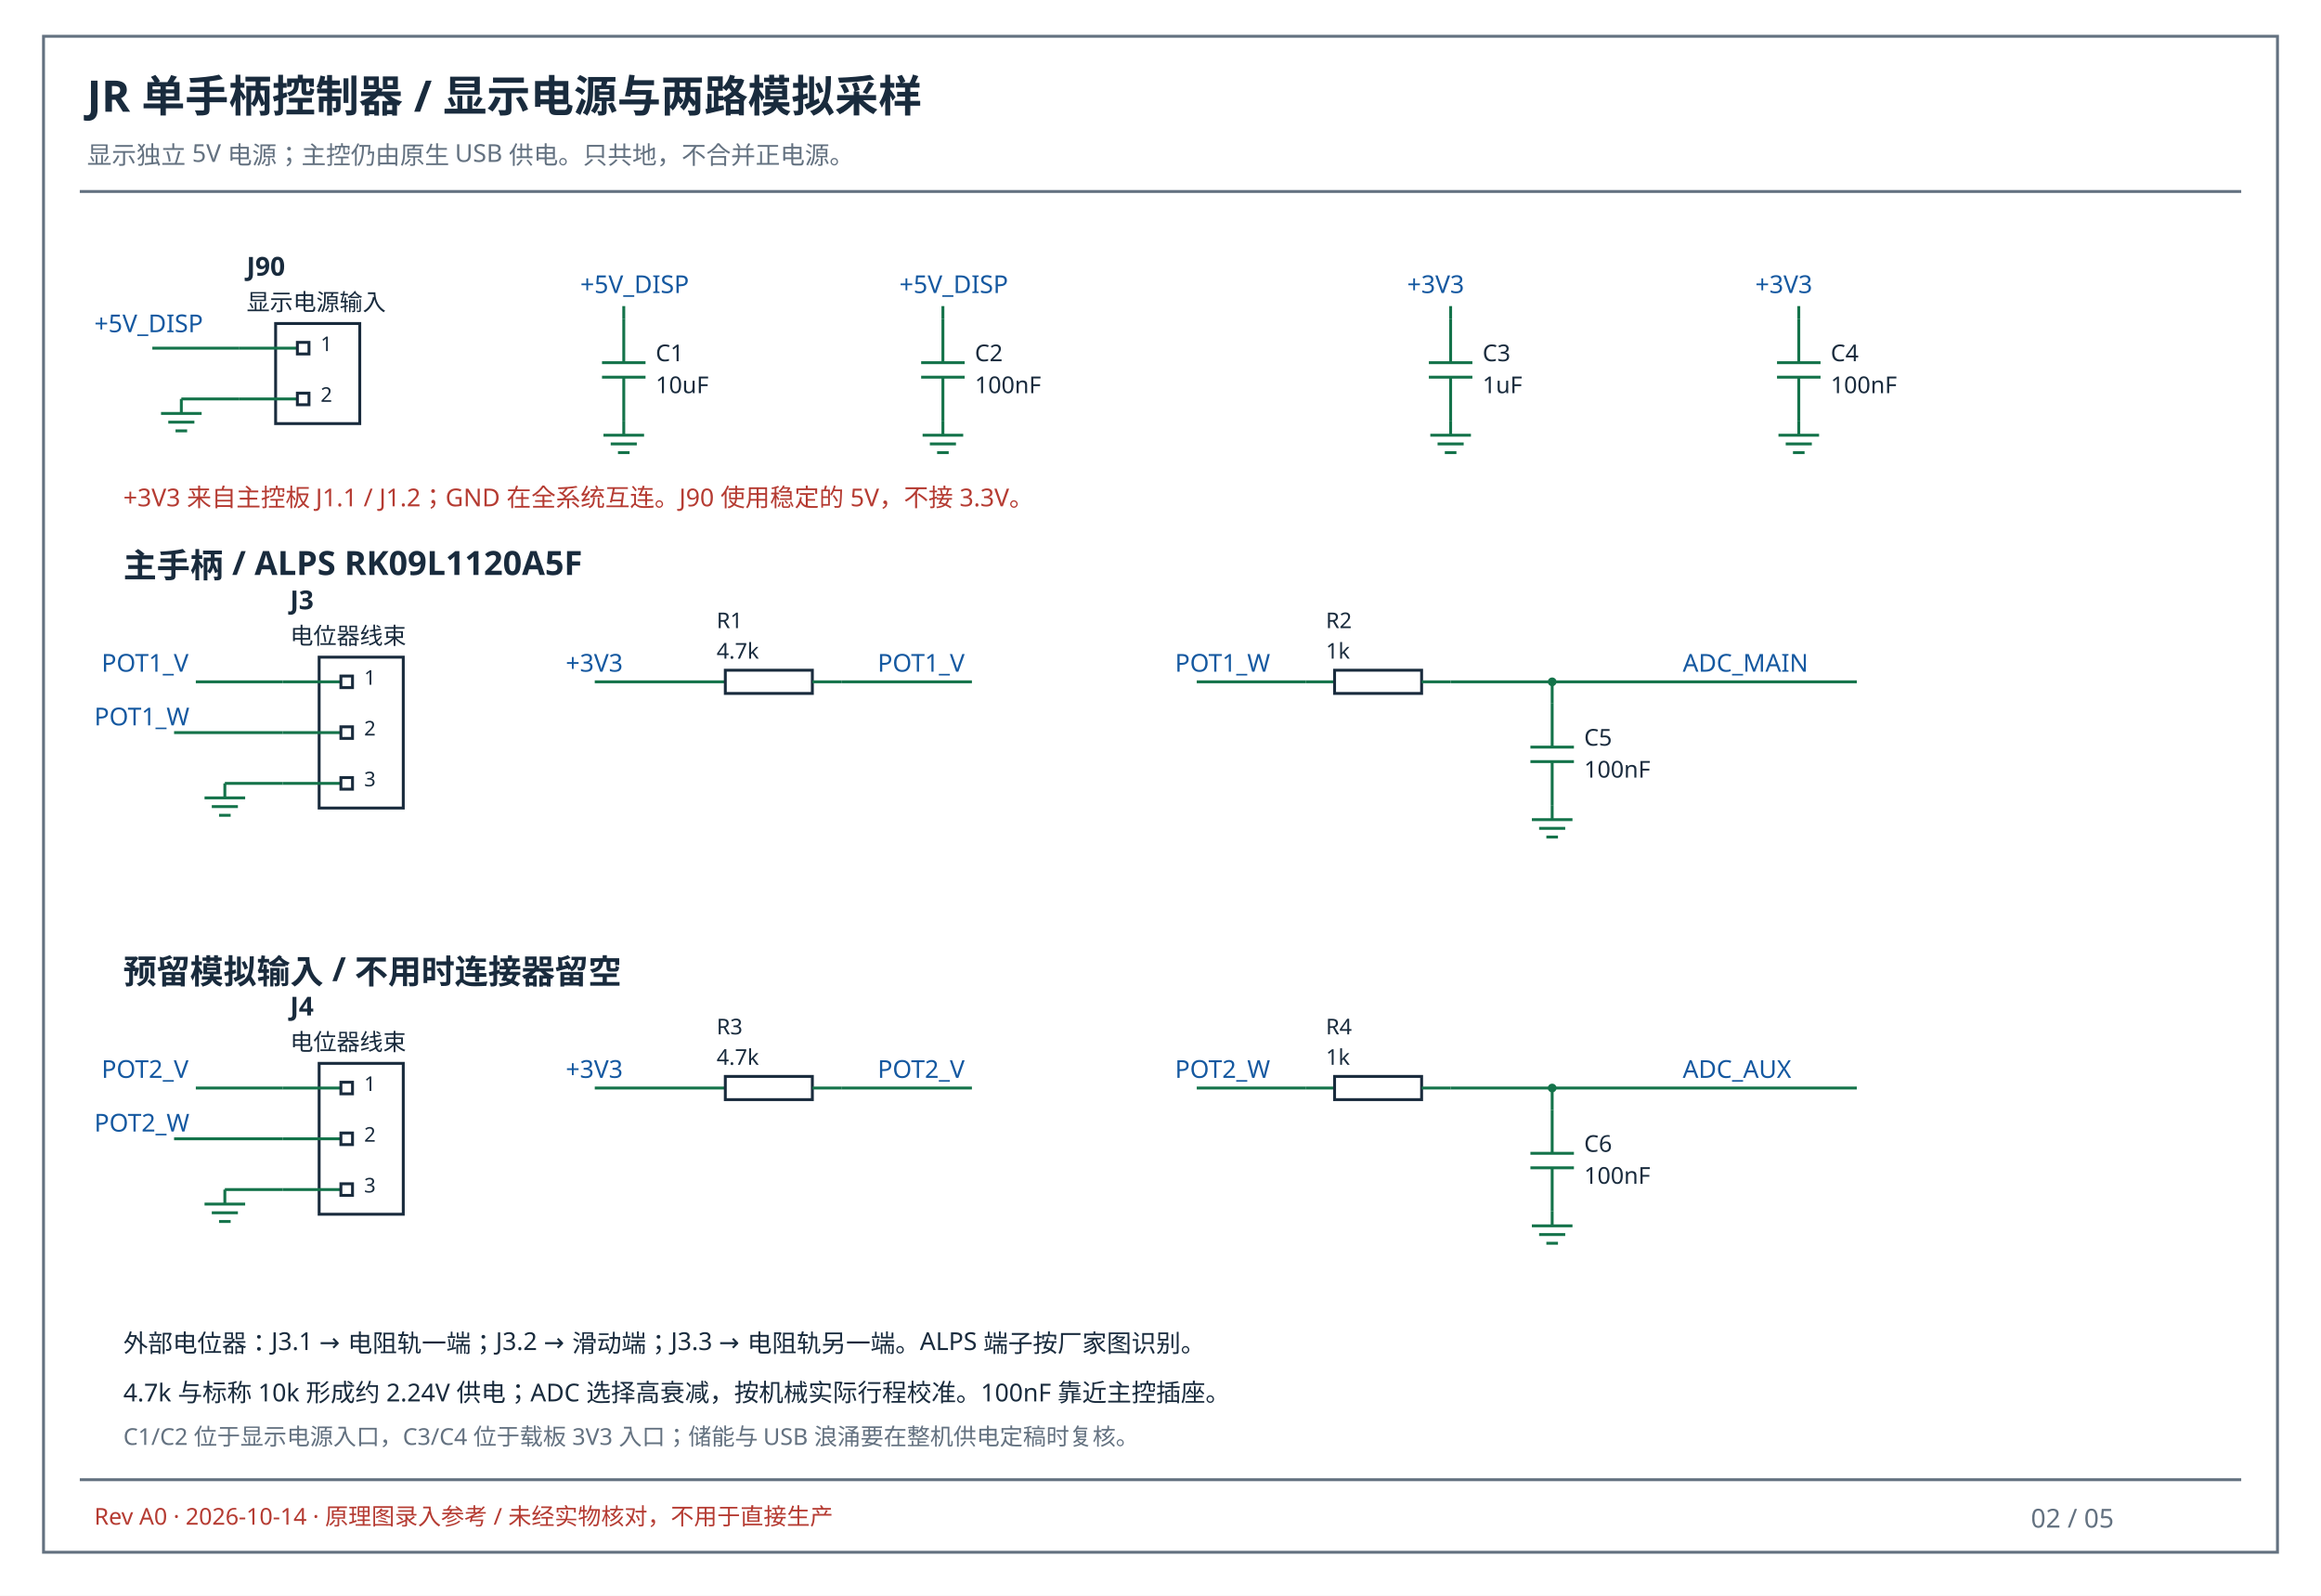
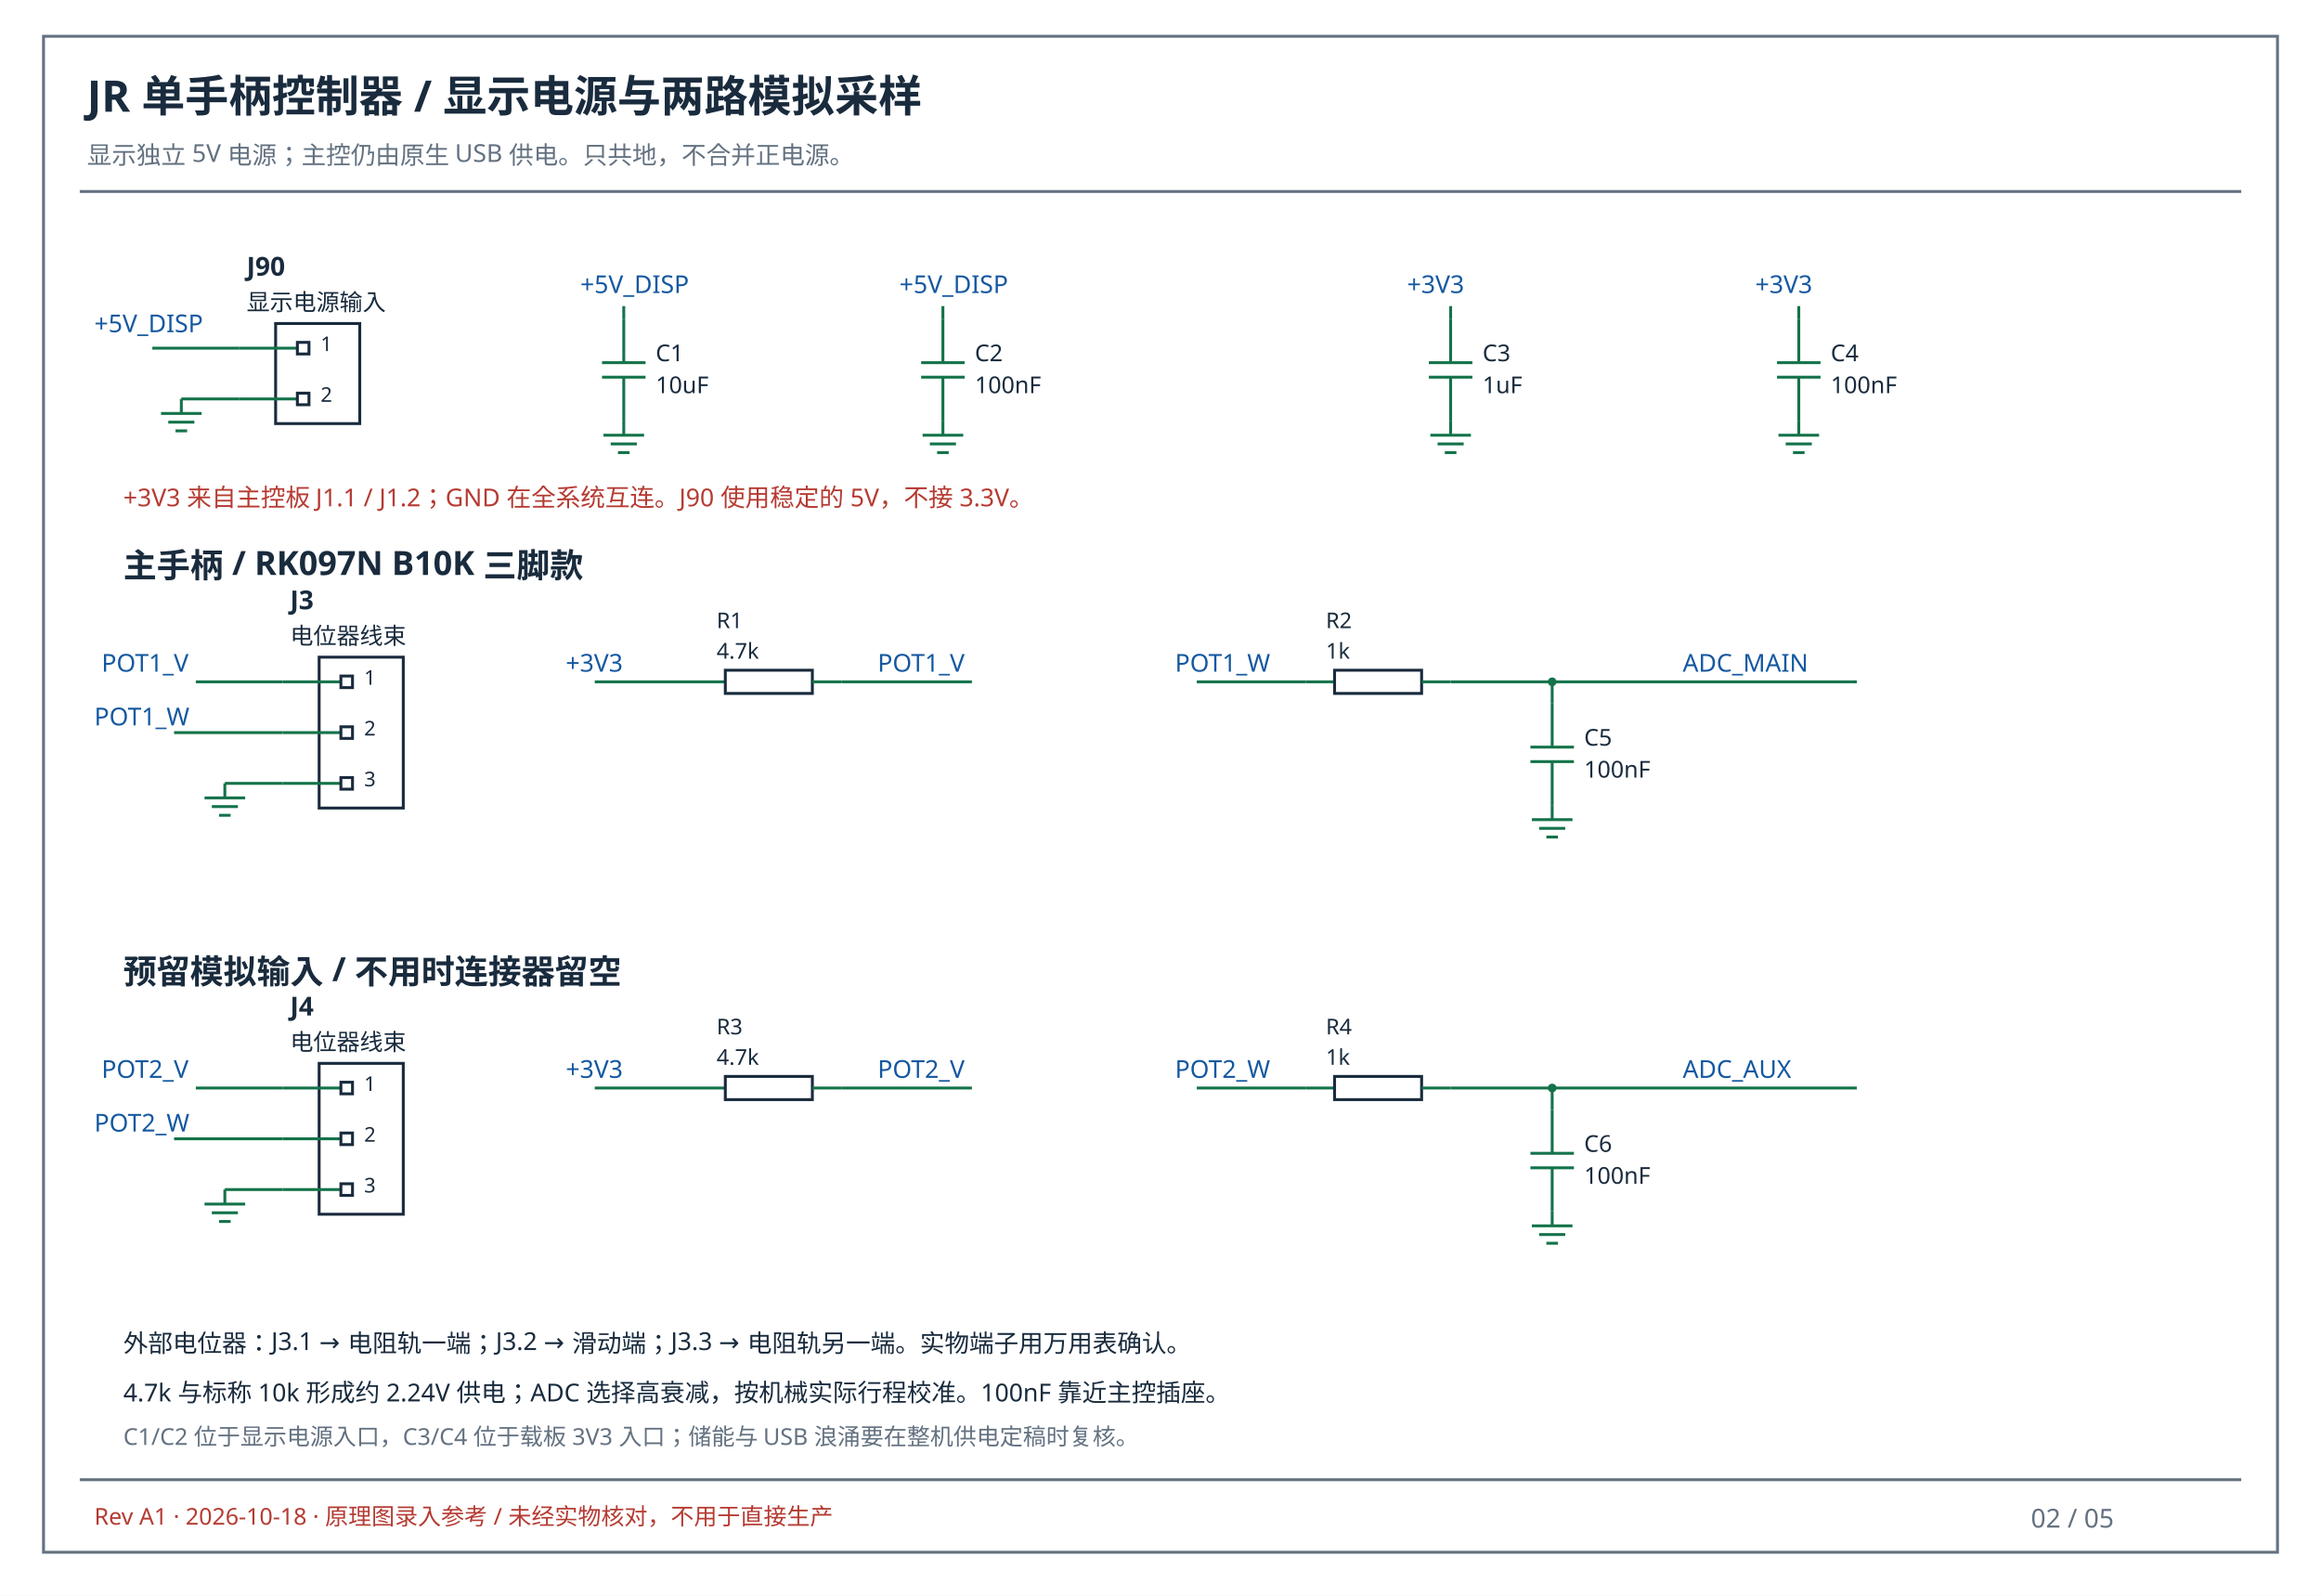
<svg xmlns="http://www.w3.org/2000/svg" width="3200" height="2200" viewBox="0 0 1600 1100">
  <rect width="1600" height="1100" fill="white" />
  <rect x="30" y="25" width="1540" height="1045" fill="none" stroke="#637180" stroke-width="2" />
  <text x="60" y="77" font-family="Microsoft YaHei, sans-serif" font-size="30" font-weight="bold" fill="#192b3d">JR 单手柄控制器 / 显示电源与两路模拟采样</text>
  <text x="60" y="113" font-family="Microsoft YaHei, sans-serif" font-size="17" font-weight="normal" fill="#637180">显示独立 5V 电源；主控仍由原生 USB 供电。只共地，不合并正电源。</text>
  <line x1="55" y1="132" x2="1545" y2="132" stroke="#637180" stroke-width="2" />
  <line x1="55" y1="1020" x2="1545" y2="1020" stroke="#637180" stroke-width="2" />
-   <text x="65" y="1051" font-family="Microsoft YaHei, sans-serif" font-size="16" font-weight="normal" fill="#b53b32">Rev A0 · 2026-10-14 · 原理图录入参考 / 未经实物核对，不用于直接生产</text>
+   <text x="65" y="1051" font-family="Microsoft YaHei, sans-serif" font-size="16" font-weight="normal" fill="#b53b32">Rev A1 · 2026-10-18 · 原理图录入参考 / 未经实物核对，不用于直接生产</text>
  <text x="1400" y="1053" font-family="Microsoft YaHei, sans-serif" font-size="18" font-weight="normal" fill="#637180">02 / 05</text>
  <text x="170" y="190" font-family="Microsoft YaHei, sans-serif" font-size="18" font-weight="bold" fill="#192b3d">J90</text>
  <text x="170" y="214" font-family="Microsoft YaHei, sans-serif" font-size="16" font-weight="normal" fill="#192b3d">显示电源输入</text>
  <rect x="190" y="223" width="58" height="69" fill="none" stroke="#192b3d" stroke-width="2" />
  <line x1="165" y1="240" x2="205" y2="240" stroke="#14734a" stroke-width="2" />
  <rect x="205" y="236" width="8" height="8" fill="none" stroke="#192b3d" stroke-width="2" />
  <text x="221" y="242" font-family="Microsoft YaHei, sans-serif" font-size="14" font-weight="normal" fill="#192b3d">1</text>
  <line x1="165" y1="275" x2="205" y2="275" stroke="#14734a" stroke-width="2" />
  <rect x="205" y="271" width="8" height="8" fill="none" stroke="#192b3d" stroke-width="2" />
  <text x="221" y="277" font-family="Microsoft YaHei, sans-serif" font-size="14" font-weight="normal" fill="#192b3d">2</text>
  <line x1="165" y1="240" x2="105" y2="240" stroke="#14734a" stroke-width="2" />
  <text x="65" y="229" font-family="Microsoft YaHei, sans-serif" font-size="17" font-weight="normal" fill="#1458a0">+5V_DISP</text>
  <line x1="165" y1="275" x2="125" y2="275" stroke="#14734a" stroke-width="2" />
  <line x1="125" y1="275" x2="125" y2="285" stroke="#14734a" stroke-width="2" />
  <line x1="111" y1="285" x2="139" y2="285" stroke="#14734a" stroke-width="2" />
  <line x1="116" y1="291" x2="134" y2="291" stroke="#14734a" stroke-width="2" />
  <line x1="121" y1="297" x2="129" y2="297" stroke="#14734a" stroke-width="2" />
  <line x1="430" y1="220" x2="430" y2="250" stroke="#14734a" stroke-width="2" />
  <line x1="415" y1="250" x2="445" y2="250" stroke="#14734a" stroke-width="2" />
  <line x1="415" y1="260" x2="445" y2="260" stroke="#14734a" stroke-width="2" />
  <line x1="430" y1="260" x2="430" y2="290" stroke="#14734a" stroke-width="2" />
  <text x="452" y="249" font-family="Microsoft YaHei, sans-serif" font-size="16" font-weight="normal" fill="#192b3d">C1</text>
  <text x="452" y="271" font-family="Microsoft YaHei, sans-serif" font-size="16" font-weight="normal" fill="#192b3d">10uF</text>
  <text x="400" y="202" font-family="Microsoft YaHei, sans-serif" font-size="17" font-weight="normal" fill="#1458a0">+5V_DISP</text>
  <line x1="430" y1="211" x2="430" y2="220" stroke="#14734a" stroke-width="2" />
  <line x1="430" y1="290" x2="430" y2="300" stroke="#14734a" stroke-width="2" />
  <line x1="416" y1="300" x2="444" y2="300" stroke="#14734a" stroke-width="2" />
  <line x1="421" y1="306" x2="439" y2="306" stroke="#14734a" stroke-width="2" />
  <line x1="426" y1="312" x2="434" y2="312" stroke="#14734a" stroke-width="2" />
  <line x1="650" y1="220" x2="650" y2="250" stroke="#14734a" stroke-width="2" />
  <line x1="635" y1="250" x2="665" y2="250" stroke="#14734a" stroke-width="2" />
  <line x1="635" y1="260" x2="665" y2="260" stroke="#14734a" stroke-width="2" />
  <line x1="650" y1="260" x2="650" y2="290" stroke="#14734a" stroke-width="2" />
  <text x="672" y="249" font-family="Microsoft YaHei, sans-serif" font-size="16" font-weight="normal" fill="#192b3d">C2</text>
  <text x="672" y="271" font-family="Microsoft YaHei, sans-serif" font-size="16" font-weight="normal" fill="#192b3d">100nF</text>
  <text x="620" y="202" font-family="Microsoft YaHei, sans-serif" font-size="17" font-weight="normal" fill="#1458a0">+5V_DISP</text>
  <line x1="650" y1="211" x2="650" y2="220" stroke="#14734a" stroke-width="2" />
  <line x1="650" y1="290" x2="650" y2="300" stroke="#14734a" stroke-width="2" />
  <line x1="636" y1="300" x2="664" y2="300" stroke="#14734a" stroke-width="2" />
  <line x1="641" y1="306" x2="659" y2="306" stroke="#14734a" stroke-width="2" />
  <line x1="646" y1="312" x2="654" y2="312" stroke="#14734a" stroke-width="2" />
  <line x1="1000" y1="220" x2="1000" y2="250" stroke="#14734a" stroke-width="2" />
  <line x1="985" y1="250" x2="1015" y2="250" stroke="#14734a" stroke-width="2" />
  <line x1="985" y1="260" x2="1015" y2="260" stroke="#14734a" stroke-width="2" />
  <line x1="1000" y1="260" x2="1000" y2="290" stroke="#14734a" stroke-width="2" />
  <text x="1022" y="249" font-family="Microsoft YaHei, sans-serif" font-size="16" font-weight="normal" fill="#192b3d">C3</text>
  <text x="1022" y="271" font-family="Microsoft YaHei, sans-serif" font-size="16" font-weight="normal" fill="#192b3d">1uF</text>
  <text x="970" y="202" font-family="Microsoft YaHei, sans-serif" font-size="17" font-weight="normal" fill="#1458a0">+3V3</text>
  <line x1="1000" y1="211" x2="1000" y2="220" stroke="#14734a" stroke-width="2" />
  <line x1="1000" y1="290" x2="1000" y2="300" stroke="#14734a" stroke-width="2" />
  <line x1="986" y1="300" x2="1014" y2="300" stroke="#14734a" stroke-width="2" />
  <line x1="991" y1="306" x2="1009" y2="306" stroke="#14734a" stroke-width="2" />
  <line x1="996" y1="312" x2="1004" y2="312" stroke="#14734a" stroke-width="2" />
  <line x1="1240" y1="220" x2="1240" y2="250" stroke="#14734a" stroke-width="2" />
  <line x1="1225" y1="250" x2="1255" y2="250" stroke="#14734a" stroke-width="2" />
  <line x1="1225" y1="260" x2="1255" y2="260" stroke="#14734a" stroke-width="2" />
  <line x1="1240" y1="260" x2="1240" y2="290" stroke="#14734a" stroke-width="2" />
  <text x="1262" y="249" font-family="Microsoft YaHei, sans-serif" font-size="16" font-weight="normal" fill="#192b3d">C4</text>
  <text x="1262" y="271" font-family="Microsoft YaHei, sans-serif" font-size="16" font-weight="normal" fill="#192b3d">100nF</text>
  <text x="1210" y="202" font-family="Microsoft YaHei, sans-serif" font-size="17" font-weight="normal" fill="#1458a0">+3V3</text>
  <line x1="1240" y1="211" x2="1240" y2="220" stroke="#14734a" stroke-width="2" />
  <line x1="1240" y1="290" x2="1240" y2="300" stroke="#14734a" stroke-width="2" />
  <line x1="1226" y1="300" x2="1254" y2="300" stroke="#14734a" stroke-width="2" />
  <line x1="1231" y1="306" x2="1249" y2="306" stroke="#14734a" stroke-width="2" />
  <line x1="1236" y1="312" x2="1244" y2="312" stroke="#14734a" stroke-width="2" />
  <text x="85" y="349" font-family="Microsoft YaHei, sans-serif" font-size="17" font-weight="normal" fill="#b53b32">+3V3 来自主控板 J1.1 / J1.2；GND 在全系统互连。J90 使用稳定的 5V，不接 3.3V。</text>
-   <text x="85" y="398" font-family="Microsoft YaHei, sans-serif" font-size="23" font-weight="bold" fill="#192b3d">主手柄 / ALPS RK09L1120A5F</text>
+   <text x="85" y="398" font-family="Microsoft YaHei, sans-serif" font-size="23" font-weight="bold" fill="#192b3d">主手柄 / RK097N B10K 三脚款</text>
  <text x="200" y="420" font-family="Microsoft YaHei, sans-serif" font-size="18" font-weight="bold" fill="#192b3d">J3</text>
  <text x="200" y="444" font-family="Microsoft YaHei, sans-serif" font-size="16" font-weight="normal" fill="#192b3d">电位器线束</text>
  <rect x="220" y="453" width="58" height="104" fill="none" stroke="#192b3d" stroke-width="2" />
  <line x1="195" y1="470" x2="235" y2="470" stroke="#14734a" stroke-width="2" />
  <rect x="235" y="466" width="8" height="8" fill="none" stroke="#192b3d" stroke-width="2" />
  <text x="251" y="472" font-family="Microsoft YaHei, sans-serif" font-size="14" font-weight="normal" fill="#192b3d">1</text>
  <line x1="195" y1="505" x2="235" y2="505" stroke="#14734a" stroke-width="2" />
  <rect x="235" y="501" width="8" height="8" fill="none" stroke="#192b3d" stroke-width="2" />
  <text x="251" y="507" font-family="Microsoft YaHei, sans-serif" font-size="14" font-weight="normal" fill="#192b3d">2</text>
  <line x1="195" y1="540" x2="235" y2="540" stroke="#14734a" stroke-width="2" />
  <rect x="235" y="536" width="8" height="8" fill="none" stroke="#192b3d" stroke-width="2" />
  <text x="251" y="542" font-family="Microsoft YaHei, sans-serif" font-size="14" font-weight="normal" fill="#192b3d">3</text>
  <line x1="195" y1="470" x2="135" y2="470" stroke="#14734a" stroke-width="2" />
  <text x="70" y="463" font-family="Microsoft YaHei, sans-serif" font-size="17" font-weight="normal" fill="#1458a0">POT1_V</text>
  <line x1="195" y1="505" x2="120" y2="505" stroke="#14734a" stroke-width="2" />
  <text x="65" y="500" font-family="Microsoft YaHei, sans-serif" font-size="17" font-weight="normal" fill="#1458a0">POT1_W</text>
  <line x1="195" y1="540" x2="155" y2="540" stroke="#14734a" stroke-width="2" />
  <line x1="155" y1="540" x2="155" y2="550" stroke="#14734a" stroke-width="2" />
  <line x1="141" y1="550" x2="169" y2="550" stroke="#14734a" stroke-width="2" />
  <line x1="146" y1="556" x2="164" y2="556" stroke="#14734a" stroke-width="2" />
  <line x1="151" y1="562" x2="159" y2="562" stroke="#14734a" stroke-width="2" />
  <text x="390" y="463" font-family="Microsoft YaHei, sans-serif" font-size="17" font-weight="normal" fill="#1458a0">+3V3</text>
  <line x1="410" y1="470" x2="480" y2="470" stroke="#14734a" stroke-width="2" />
  <line x1="480" y1="470" x2="500" y2="470" stroke="#14734a" stroke-width="2" />
  <rect x="500" y="462" width="60" height="16" fill="none" stroke="#192b3d" stroke-width="2" />
  <line x1="560" y1="470" x2="580" y2="470" stroke="#14734a" stroke-width="2" />
  <text x="494" y="433" font-family="Microsoft YaHei, sans-serif" font-size="15" font-weight="normal" fill="#192b3d">R1</text>
  <text x="494" y="454" font-family="Microsoft YaHei, sans-serif" font-size="15" font-weight="normal" fill="#192b3d">4.7k</text>
  <line x1="580" y1="470" x2="670" y2="470" stroke="#14734a" stroke-width="2" />
  <text x="605" y="463" font-family="Microsoft YaHei, sans-serif" font-size="17" font-weight="normal" fill="#1458a0">POT1_V</text>
  <text x="810" y="463" font-family="Microsoft YaHei, sans-serif" font-size="17" font-weight="normal" fill="#1458a0">POT1_W</text>
  <line x1="825" y1="470" x2="900" y2="470" stroke="#14734a" stroke-width="2" />
  <line x1="900" y1="470" x2="920" y2="470" stroke="#14734a" stroke-width="2" />
  <rect x="920" y="462" width="60" height="16" fill="none" stroke="#192b3d" stroke-width="2" />
  <line x1="980" y1="470" x2="1000" y2="470" stroke="#14734a" stroke-width="2" />
  <text x="914" y="433" font-family="Microsoft YaHei, sans-serif" font-size="15" font-weight="normal" fill="#192b3d">R2</text>
  <text x="914" y="454" font-family="Microsoft YaHei, sans-serif" font-size="15" font-weight="normal" fill="#192b3d">1k</text>
  <line x1="1000" y1="470" x2="1280" y2="470" stroke="#14734a" stroke-width="2" />
  <text x="1160" y="463" font-family="Microsoft YaHei, sans-serif" font-size="17" font-weight="normal" fill="#1458a0">ADC_MAIN</text>
  <circle cx="1070" cy="470" r="3" fill="#14734a" />
  <line x1="1070" y1="470" x2="1070" y2="485" stroke="#14734a" stroke-width="2" />
  <line x1="1070" y1="485" x2="1070" y2="515" stroke="#14734a" stroke-width="2" />
  <line x1="1055" y1="515" x2="1085" y2="515" stroke="#14734a" stroke-width="2" />
  <line x1="1055" y1="525" x2="1085" y2="525" stroke="#14734a" stroke-width="2" />
  <line x1="1070" y1="525" x2="1070" y2="555" stroke="#14734a" stroke-width="2" />
  <text x="1092" y="514" font-family="Microsoft YaHei, sans-serif" font-size="16" font-weight="normal" fill="#192b3d">C5</text>
  <text x="1092" y="536" font-family="Microsoft YaHei, sans-serif" font-size="16" font-weight="normal" fill="#192b3d">100nF</text>
  <line x1="1070" y1="555" x2="1070" y2="565" stroke="#14734a" stroke-width="2" />
  <line x1="1056" y1="565" x2="1084" y2="565" stroke="#14734a" stroke-width="2" />
  <line x1="1061" y1="571" x2="1079" y2="571" stroke="#14734a" stroke-width="2" />
  <line x1="1066" y1="577" x2="1074" y2="577" stroke="#14734a" stroke-width="2" />
  <text x="85" y="678" font-family="Microsoft YaHei, sans-serif" font-size="23" font-weight="bold" fill="#192b3d">预留模拟输入 / 不用时连接器留空</text>
  <text x="200" y="700" font-family="Microsoft YaHei, sans-serif" font-size="18" font-weight="bold" fill="#192b3d">J4</text>
  <text x="200" y="724" font-family="Microsoft YaHei, sans-serif" font-size="16" font-weight="normal" fill="#192b3d">电位器线束</text>
  <rect x="220" y="733" width="58" height="104" fill="none" stroke="#192b3d" stroke-width="2" />
  <line x1="195" y1="750" x2="235" y2="750" stroke="#14734a" stroke-width="2" />
  <rect x="235" y="746" width="8" height="8" fill="none" stroke="#192b3d" stroke-width="2" />
  <text x="251" y="752" font-family="Microsoft YaHei, sans-serif" font-size="14" font-weight="normal" fill="#192b3d">1</text>
  <line x1="195" y1="785" x2="235" y2="785" stroke="#14734a" stroke-width="2" />
  <rect x="235" y="781" width="8" height="8" fill="none" stroke="#192b3d" stroke-width="2" />
  <text x="251" y="787" font-family="Microsoft YaHei, sans-serif" font-size="14" font-weight="normal" fill="#192b3d">2</text>
  <line x1="195" y1="820" x2="235" y2="820" stroke="#14734a" stroke-width="2" />
  <rect x="235" y="816" width="8" height="8" fill="none" stroke="#192b3d" stroke-width="2" />
  <text x="251" y="822" font-family="Microsoft YaHei, sans-serif" font-size="14" font-weight="normal" fill="#192b3d">3</text>
  <line x1="195" y1="750" x2="135" y2="750" stroke="#14734a" stroke-width="2" />
  <text x="70" y="743" font-family="Microsoft YaHei, sans-serif" font-size="17" font-weight="normal" fill="#1458a0">POT2_V</text>
  <line x1="195" y1="785" x2="120" y2="785" stroke="#14734a" stroke-width="2" />
  <text x="65" y="780" font-family="Microsoft YaHei, sans-serif" font-size="17" font-weight="normal" fill="#1458a0">POT2_W</text>
  <line x1="195" y1="820" x2="155" y2="820" stroke="#14734a" stroke-width="2" />
  <line x1="155" y1="820" x2="155" y2="830" stroke="#14734a" stroke-width="2" />
  <line x1="141" y1="830" x2="169" y2="830" stroke="#14734a" stroke-width="2" />
  <line x1="146" y1="836" x2="164" y2="836" stroke="#14734a" stroke-width="2" />
  <line x1="151" y1="842" x2="159" y2="842" stroke="#14734a" stroke-width="2" />
  <text x="390" y="743" font-family="Microsoft YaHei, sans-serif" font-size="17" font-weight="normal" fill="#1458a0">+3V3</text>
  <line x1="410" y1="750" x2="480" y2="750" stroke="#14734a" stroke-width="2" />
  <line x1="480" y1="750" x2="500" y2="750" stroke="#14734a" stroke-width="2" />
  <rect x="500" y="742" width="60" height="16" fill="none" stroke="#192b3d" stroke-width="2" />
  <line x1="560" y1="750" x2="580" y2="750" stroke="#14734a" stroke-width="2" />
  <text x="494" y="713" font-family="Microsoft YaHei, sans-serif" font-size="15" font-weight="normal" fill="#192b3d">R3</text>
  <text x="494" y="734" font-family="Microsoft YaHei, sans-serif" font-size="15" font-weight="normal" fill="#192b3d">4.7k</text>
  <line x1="580" y1="750" x2="670" y2="750" stroke="#14734a" stroke-width="2" />
  <text x="605" y="743" font-family="Microsoft YaHei, sans-serif" font-size="17" font-weight="normal" fill="#1458a0">POT2_V</text>
  <text x="810" y="743" font-family="Microsoft YaHei, sans-serif" font-size="17" font-weight="normal" fill="#1458a0">POT2_W</text>
  <line x1="825" y1="750" x2="900" y2="750" stroke="#14734a" stroke-width="2" />
  <line x1="900" y1="750" x2="920" y2="750" stroke="#14734a" stroke-width="2" />
  <rect x="920" y="742" width="60" height="16" fill="none" stroke="#192b3d" stroke-width="2" />
  <line x1="980" y1="750" x2="1000" y2="750" stroke="#14734a" stroke-width="2" />
  <text x="914" y="713" font-family="Microsoft YaHei, sans-serif" font-size="15" font-weight="normal" fill="#192b3d">R4</text>
  <text x="914" y="734" font-family="Microsoft YaHei, sans-serif" font-size="15" font-weight="normal" fill="#192b3d">1k</text>
  <line x1="1000" y1="750" x2="1280" y2="750" stroke="#14734a" stroke-width="2" />
  <text x="1160" y="743" font-family="Microsoft YaHei, sans-serif" font-size="17" font-weight="normal" fill="#1458a0">ADC_AUX</text>
  <circle cx="1070" cy="750" r="3" fill="#14734a" />
  <line x1="1070" y1="750" x2="1070" y2="765" stroke="#14734a" stroke-width="2" />
  <line x1="1070" y1="765" x2="1070" y2="795" stroke="#14734a" stroke-width="2" />
  <line x1="1055" y1="795" x2="1085" y2="795" stroke="#14734a" stroke-width="2" />
  <line x1="1055" y1="805" x2="1085" y2="805" stroke="#14734a" stroke-width="2" />
  <line x1="1070" y1="805" x2="1070" y2="835" stroke="#14734a" stroke-width="2" />
  <text x="1092" y="794" font-family="Microsoft YaHei, sans-serif" font-size="16" font-weight="normal" fill="#192b3d">C6</text>
  <text x="1092" y="816" font-family="Microsoft YaHei, sans-serif" font-size="16" font-weight="normal" fill="#192b3d">100nF</text>
  <line x1="1070" y1="835" x2="1070" y2="845" stroke="#14734a" stroke-width="2" />
  <line x1="1056" y1="845" x2="1084" y2="845" stroke="#14734a" stroke-width="2" />
  <line x1="1061" y1="851" x2="1079" y2="851" stroke="#14734a" stroke-width="2" />
  <line x1="1066" y1="857" x2="1074" y2="857" stroke="#14734a" stroke-width="2" />
-   <text x="85" y="932" font-family="Microsoft YaHei, sans-serif" font-size="17" font-weight="normal" fill="#192b3d">外部电位器：J3.1 → 电阻轨一端；J3.2 → 滑动端；J3.3 → 电阻轨另一端。ALPS 端子按厂家图识别。</text>
+   <text x="85" y="932" font-family="Microsoft YaHei, sans-serif" font-size="17" font-weight="normal" fill="#192b3d">外部电位器：J3.1 → 电阻轨一端；J3.2 → 滑动端；J3.3 → 电阻轨另一端。实物端子用万用表确认。</text>
  <text x="85" y="966" font-family="Microsoft YaHei, sans-serif" font-size="17" font-weight="normal" fill="#192b3d">4.7k 与标称 10k 形成约 2.24V 供电；ADC 选择高衰减，按机械实际行程校准。100nF 靠近主控插座。</text>
  <text x="85" y="996" font-family="Microsoft YaHei, sans-serif" font-size="16" font-weight="normal" fill="#637180">C1/C2 位于显示电源入口，C3/C4 位于载板 3V3 入口；储能与 USB 浪涌要在整机供电定稿时复核。</text>
</svg>
